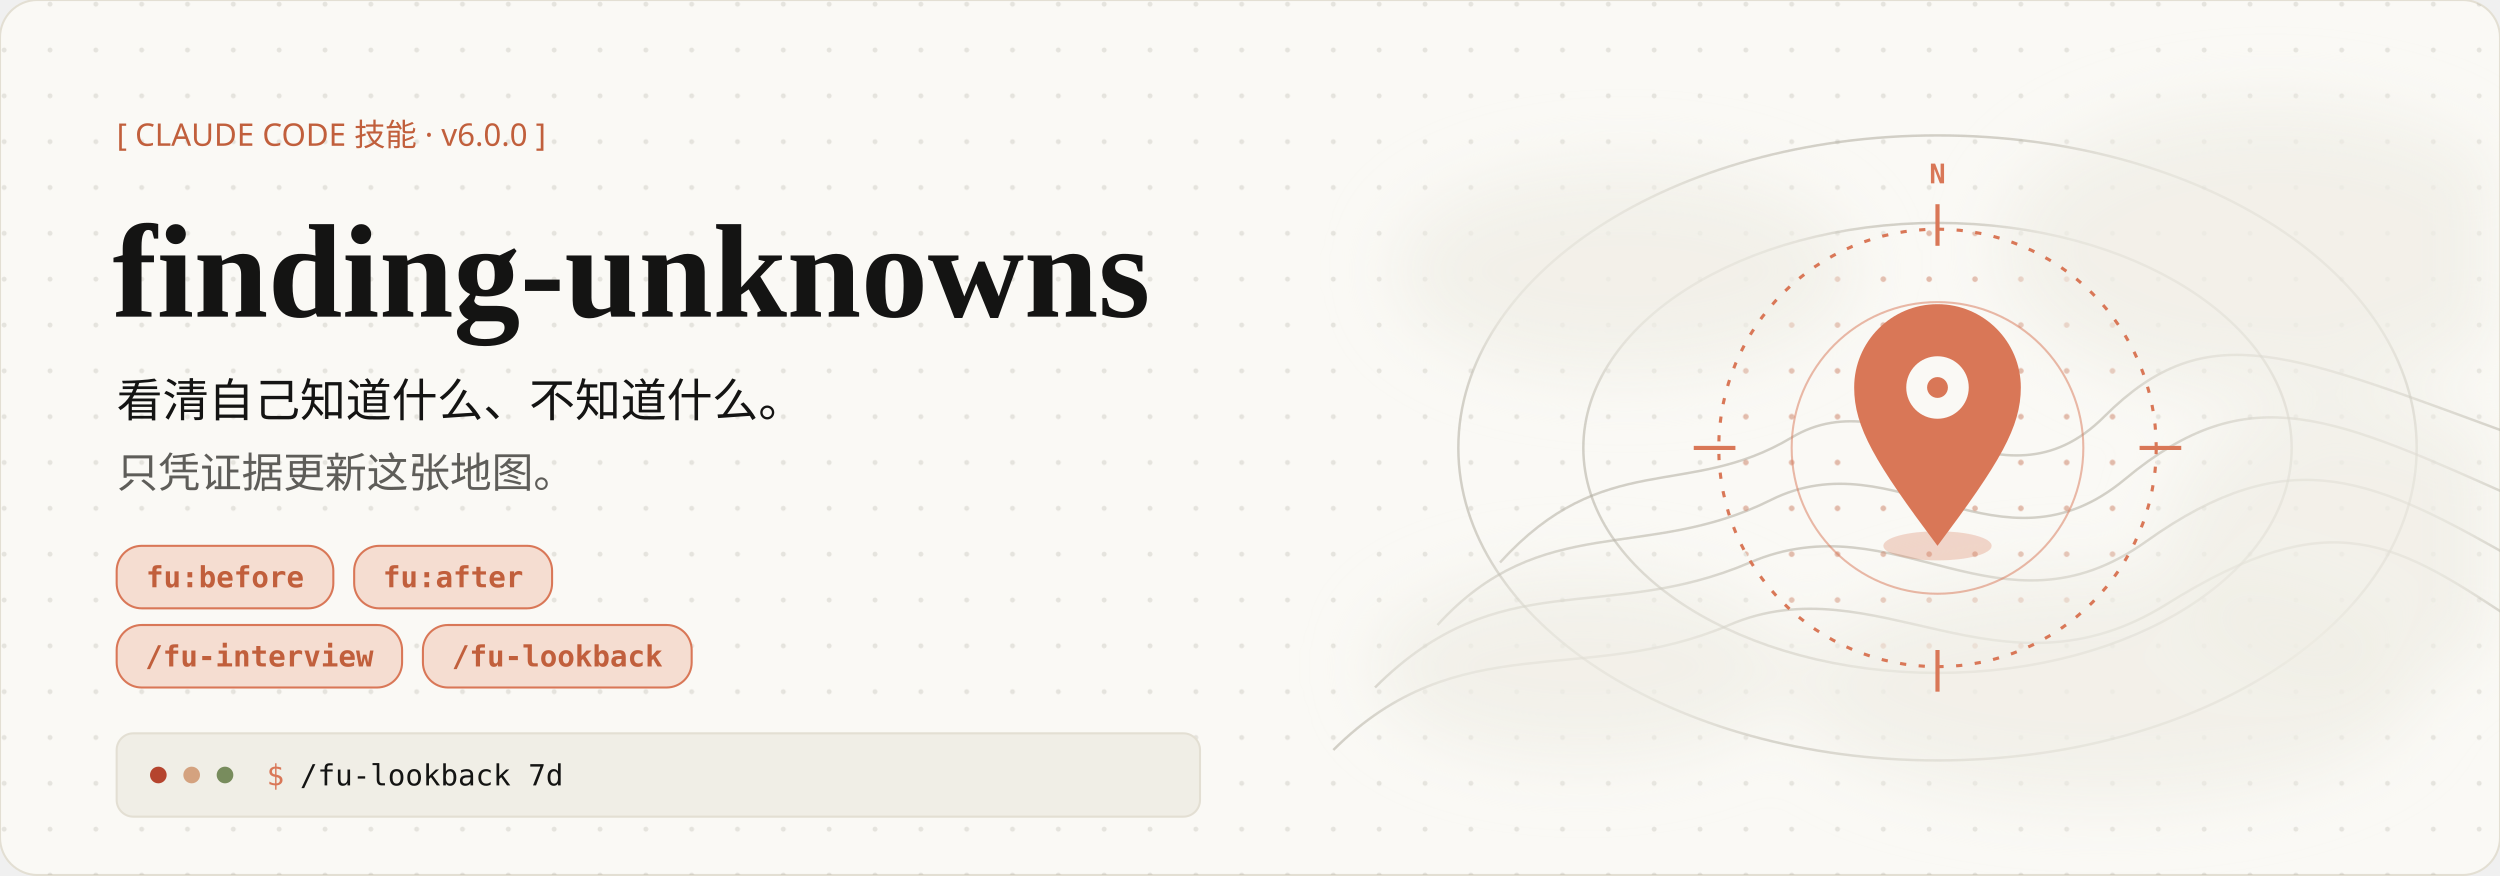
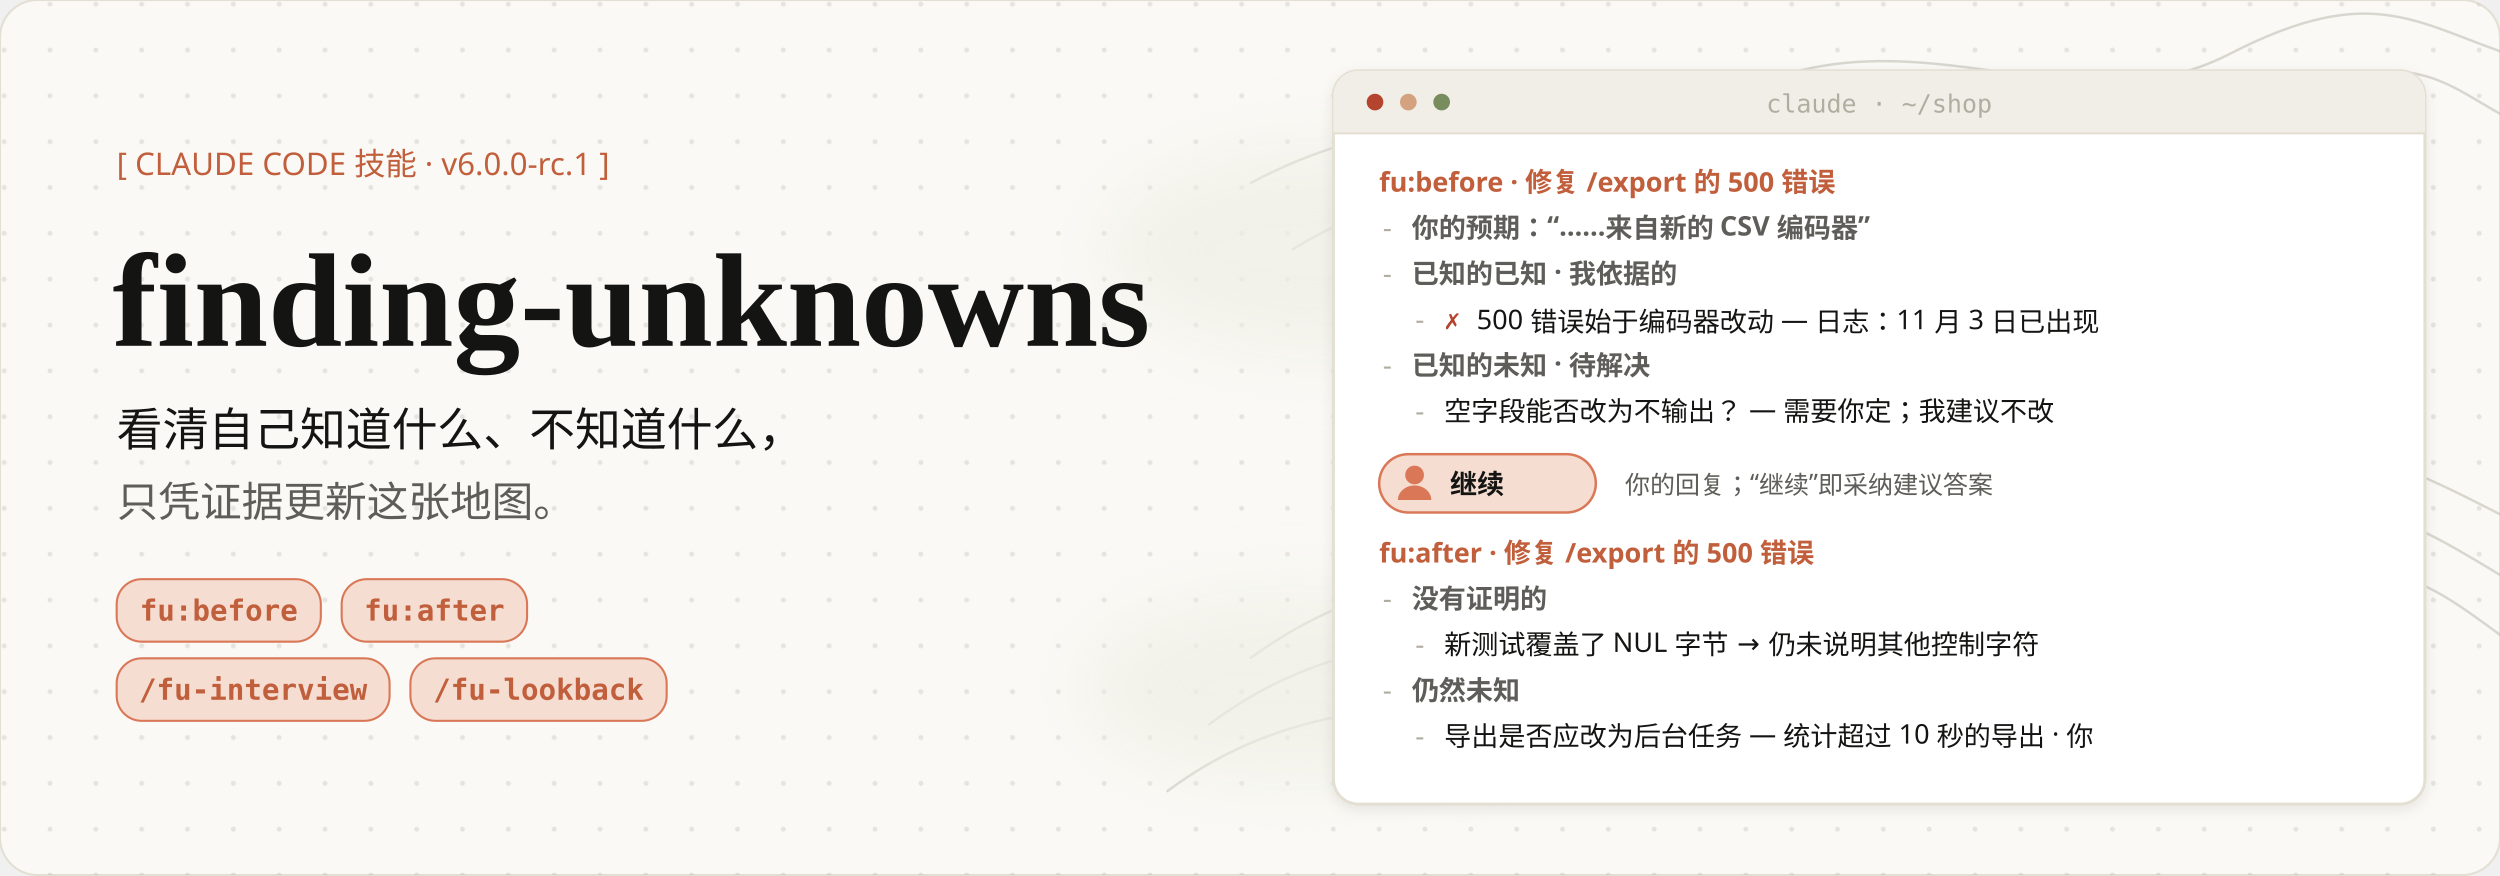
<svg xmlns="http://www.w3.org/2000/svg" width="1200" height="420" viewBox="0 0 1200 420" role="img" aria-labelledby="t d">
  <defs>
    <pattern id="dots" width="22" height="22" patternUnits="userSpaceOnUse">
      <circle cx="2" cy="2" r="1.2" fill="#B1ADA1" opacity="0.28" />
    </pattern>
-     <pattern id="dotsb" width="22" height="22" patternUnits="userSpaceOnUse">
-       <circle cx="2" cy="2" r="1.4" fill="#D97757" opacity="0.75" />
-     </pattern>
    <filter id="fog" x="-30%" y="-30%" width="160%" height="160%">
      <feGaussianBlur stdDeviation="16" />
    </filter>
-     <clipPath id="clr">
-       <circle cx="930" cy="215" r="105" />
-     </clipPath>
+     <filter id="sh" x="-5%" y="-5%" width="110%" height="120%">
+       <feDropShadow dx="0" dy="2" stdDeviation="3" flood-color="#141413" flood-opacity="0.08" />
+     </filter>
    <clipPath id="frame">
      <rect width="1200" height="420" rx="18" />
    </clipPath>
  </defs>
  <rect width="1200" height="420" rx="18" fill="#FAF9F5" stroke="#E3DFD3" />
  <g clip-path="url(#frame)">
    <rect width="1200" height="420" fill="url(#dots)" />
-     <g fill="none" stroke="#B1ADA1" stroke-opacity="0.55" stroke-width="1.2">
-       <path d="M640 360C700 300 760 330 830 300S960 340 1040 290S1150 260 1210 300" />
-       <path d="M660 330C720 270 770 300 840 270S960 310 1030 260S1140 230 1210 270" />
-       <path d="M690 300C740 245 790 270 850 240S960 280 1020 230S1120 200 1210 240" />
-       <path d="M720 270C770 215 810 240 860 210S960 250 1010 200S1100 170 1210 210" />
-       <ellipse cx="930" cy="215" rx="230" ry="150" />
-       <ellipse cx="930" cy="215" rx="170" ry="108" />
-     </g>
-     <g clip-path="url(#clr)">
-       <rect x="800" y="100" width="260" height="230" fill="url(#dotsb)" opacity="0.5" />
+     <g fill="none" stroke="#B1ADA1" stroke-opacity="0.45" stroke-width="1.2">
+       <path d="M560 380C640 320 720 350 800 318S960 360 1050 306S1160 276 1210 312" />
+       <path d="M580 348C660 288 730 318 810 286S960 330 1040 276S1150 246 1210 282" />
+       <path d="M600 316C680 258 740 286 820 254S960 298 1030 246S1140 216 1210 252" />
+       <path d="M620 120C700 70 780 100 860 70S1000 96 1080 56S1170 40 1210 60" />
+       <path d="M600 88C690 40 770 66 850 38S1000 62 1070 26S1160 12 1210 28" />
    </g>
    <g filter="url(#fog)" fill="#F0EEE6">
-       <ellipse cx="1090" cy="120" rx="130" ry="70" opacity="0.75" />
-       <ellipse cx="1010" cy="330" rx="150" ry="55" opacity="0.75" />
-       <ellipse cx="780" cy="130" rx="110" ry="50" opacity="0.75" />
-       <ellipse cx="1130" cy="260" rx="90" ry="70" opacity="0.75" />
-       <ellipse cx="760" cy="320" rx="100" ry="45" opacity="0.75" />
+       <ellipse cx="640" cy="120" rx="110" ry="50" opacity="0.7" />
+       <ellipse cx="620" cy="330" rx="100" ry="45" opacity="0.7" />
    </g>
-     <circle cx="930" cy="215" r="105" fill="none" stroke="#D97757" stroke-width="1.5" stroke-dasharray="3 6" />
-     <circle cx="930" cy="215" r="70" fill="none" stroke="#D97757" stroke-opacity="0.5" stroke-width="1" />
-     <g stroke="#D97757" stroke-width="2">
-       <path d="M930 98V118M930 312V332M813 215H833M1027 215H1047" />
-     </g>
-     <g font-family="ui-monospace, SFMono-Regular, Menlo, Consolas, monospace" font-size="13" font-weight="700" fill="#D97757" text-anchor="middle">
-       <text x="930" y="88">N</text>
-     </g>
-     <ellipse cx="930" cy="262" rx="26" ry="7" fill="#D97757" opacity="0.28" />
-     <path d="M930 262C900 222 890 205 890 186a40 40 0 0 1 80 0c0 19-10 36-40 76z" fill="#D97757" />
-     <circle cx="930" cy="186" r="15" fill="#FAF9F5" />
-     <circle cx="930" cy="186" r="5" fill="#D97757" />
  </g>
-   <text x="56" y="70" font-family="Noto Sans SC, 'PingFang SC', 'Microsoft YaHei', sans-serif" font-size="15" font-weight="500" fill="#C15F3C">[ CLAUDE CODE 技能 · v6.0.0 ]</text>
-   <text x="54" y="152" font-family="Georgia, 'Times New Roman', serif" font-size="64" font-weight="700" fill="#141413">finding-unknowns</text>
-   <text x="56" y="200" font-family="Noto Sans SC, 'PingFang SC', 'Microsoft YaHei', sans-serif" font-size="22" font-weight="500" fill="#141413">看清自己知道什么、不知道什么。</text>
-   <text x="56" y="234" font-family="Noto Sans SC, 'PingFang SC', 'Microsoft YaHei', sans-serif" font-size="20" font-weight="400" fill="#5E5D59">只凭证据更新这张地图。</text>
-   <rect x="56" y="262" width="104" height="30" rx="12" fill="#F5DDD1" stroke="#D97757" />
-   <text x="108.0" y="281.9" font-family="ui-monospace, SFMono-Regular, Menlo, Consolas, monospace" font-size="14" font-weight="700" fill="#C15F3C" text-anchor="middle">fu:before</text>
-   <rect x="170" y="262" width="95" height="30" rx="12" fill="#F5DDD1" stroke="#D97757" />
-   <text x="217.5" y="281.9" font-family="ui-monospace, SFMono-Regular, Menlo, Consolas, monospace" font-size="14" font-weight="700" fill="#C15F3C" text-anchor="middle">fu:after</text>
-   <rect x="56" y="300" width="137" height="30" rx="12" fill="#F5DDD1" stroke="#D97757" />
-   <text x="124.5" y="319.9" font-family="ui-monospace, SFMono-Regular, Menlo, Consolas, monospace" font-size="14" font-weight="700" fill="#C15F3C" text-anchor="middle">/fu-interview</text>
-   <rect x="203" y="300" width="129" height="30" rx="12" fill="#F5DDD1" stroke="#D97757" />
-   <text x="267.5" y="319.9" font-family="ui-monospace, SFMono-Regular, Menlo, Consolas, monospace" font-size="14" font-weight="700" fill="#C15F3C" text-anchor="middle">/fu-lookback</text>
-   <rect x="56" y="352" width="520" height="40" rx="8" fill="#F0EEE6" stroke="#E3DFD3" />
-   <circle cx="76" cy="372" r="4" fill="#B5442E" />
-   <circle cx="92" cy="372" r="4" fill="#D4A27F" />
-   <circle cx="108" cy="372" r="4" fill="#788C5D" />
-   <text x="128" y="377" font-family="ui-monospace, SFMono-Regular, Menlo, Consolas, monospace" font-size="14" fill="#D97757">$</text>
-   <text x="144" y="377" font-family="ui-monospace, SFMono-Regular, Menlo, Consolas, monospace" font-size="14" fill="#141413">/fu-lookback 7d</text>
+   <text x="56" y="84" font-family="Noto Sans SC, 'PingFang SC', 'Microsoft YaHei', sans-serif" font-size="15" fill="#C15F3C" font-weight="500">[ CLAUDE CODE 技能 · v6.0.0-rc.1 ]</text>
+   <text x="54" y="166" font-family="Georgia, 'Times New Roman', serif" font-size="64" fill="#141413" font-weight="700">finding-unknowns</text>
+   <text x="56" y="214" font-family="Noto Sans SC, 'PingFang SC', 'Microsoft YaHei', sans-serif" font-size="22" fill="#141413" font-weight="500">看清自己知道什么、不知道什么，</text>
+   <text x="56" y="248" font-family="Noto Sans SC, 'PingFang SC', 'Microsoft YaHei', sans-serif" font-size="20" fill="#5E5D59" font-weight="400">只凭证据更新这张地图。</text>
+   <rect x="56" y="278" width="98" height="30" rx="12" fill="#F5DDD1" stroke="#D97757" />
+   <text x="105.0" y="297.9" font-family="ui-monospace, SFMono-Regular, Menlo, Consolas, monospace" font-size="14" fill="#C15F3C" font-weight="700" text-anchor="middle">fu:before</text>
+   <rect x="164" y="278" width="89" height="30" rx="12" fill="#F5DDD1" stroke="#D97757" />
+   <text x="208.5" y="297.9" font-family="ui-monospace, SFMono-Regular, Menlo, Consolas, monospace" font-size="14" fill="#C15F3C" font-weight="700" text-anchor="middle">fu:after</text>
+   <rect x="56" y="316" width="131" height="30" rx="12" fill="#F5DDD1" stroke="#D97757" />
+   <text x="121.5" y="335.9" font-family="ui-monospace, SFMono-Regular, Menlo, Consolas, monospace" font-size="14" fill="#C15F3C" font-weight="700" text-anchor="middle">/fu-interview</text>
+   <rect x="197" y="316" width="123" height="30" rx="12" fill="#F5DDD1" stroke="#D97757" />
+   <text x="258.5" y="335.9" font-family="ui-monospace, SFMono-Regular, Menlo, Consolas, monospace" font-size="14" fill="#C15F3C" font-weight="700" text-anchor="middle">/fu-lookback</text>
+   <rect x="640" y="34" width="524" height="352" rx="12" fill="#FFFFFF" stroke="#E3DFD3" stroke-width="1.5" filter="url(#sh)" />
+   <path d="M640 46a12 12 0 0 1 12 -12h500a12 12 0 0 1 12 12v18H640z" fill="#F0EEE6" />
+   <path d="M640 64H1164" stroke="#E3DFD3" />
+   <circle cx="660" cy="49" r="4" fill="#B5442E" />
+   <circle cx="676" cy="49" r="4" fill="#D4A27F" />
+   <circle cx="692" cy="49" r="4" fill="#788C5D" />
+   <text x="902.0" y="54" font-family="ui-monospace, SFMono-Regular, Menlo, Consolas, monospace" font-size="12" fill="#B1ADA1" text-anchor="middle">claude · ~/shop</text>
+   <text x="662" y="92" font-family="Noto Sans SC, 'PingFang SC', 'Microsoft YaHei', sans-serif" font-size="13" fill="#C15F3C" font-weight="700">fu:before · 修复 /export 的 500 错误</text>
+   <text x="662.0" y="114" font-family="ui-monospace, SFMono-Regular, Menlo, Consolas, monospace" font-size="13" fill="#B1ADA1">-</text>
+   <text x="677.6" y="114" font-family="Noto Sans SC, 'PingFang SC', 'Microsoft YaHei', sans-serif" font-size="13" fill="#5E5D59" font-weight="700">你的预期：“……来自新的 CSV 编码器”</text>
+   <text x="662.0" y="136" font-family="ui-monospace, SFMono-Regular, Menlo, Consolas, monospace" font-size="13" fill="#B1ADA1">-</text>
+   <text x="677.6" y="136" font-family="Noto Sans SC, 'PingFang SC', 'Microsoft YaHei', sans-serif" font-size="13" fill="#5E5D59" font-weight="700">已知的已知 · 我依据的</text>
+   <text x="677.6" y="158" font-family="ui-monospace, SFMono-Regular, Menlo, Consolas, monospace" font-size="13" fill="#B1ADA1">-</text>
+   <text x="693.2" y="158" font-family="ui-monospace, SFMono-Regular, Menlo, Consolas, monospace" font-size="13" fill="#B5442E" font-weight="700">✗</text>
+   <text x="708.8" y="158" font-family="Noto Sans SC, 'PingFang SC', 'Microsoft YaHei', sans-serif" font-size="13" fill="#141413">500 错误始于编码器改动 — 日志：11 月 3 日已出现</text>
+   <text x="662.0" y="180" font-family="ui-monospace, SFMono-Regular, Menlo, Consolas, monospace" font-size="13" fill="#B1ADA1">-</text>
+   <text x="677.6" y="180" font-family="Noto Sans SC, 'PingFang SC', 'Microsoft YaHei', sans-serif" font-size="13" fill="#5E5D59" font-weight="700">已知的未知 · 待解决</text>
+   <text x="677.6" y="202" font-family="ui-monospace, SFMono-Regular, Menlo, Consolas, monospace" font-size="13" fill="#B1ADA1">-</text>
+   <text x="693.2" y="202" font-family="Noto Sans SC, 'PingFang SC', 'Microsoft YaHei', sans-serif" font-size="13" fill="#141413">空字段能否改为不输出？ — 需要你定；我建议不改</text>
+   <rect x="662" y="218" width="104" height="28" rx="14" fill="#F5DDD1" stroke="#D97757" stroke-width="1.2" />
+   <circle cx="679" cy="228" r="4.5" fill="#D97757" />
+   <path d="M671 240a8 7 0 0 1 16 0z" fill="#D97757" />
+   <text x="696" y="237" font-family="Noto Sans SC, 'PingFang SC', 'Microsoft YaHei', sans-serif" font-size="13" fill="#141413" font-weight="700">继续</text>
+   <text x="780" y="237" font-family="Noto Sans SC, 'PingFang SC', 'Microsoft YaHei', sans-serif" font-size="12" fill="#5E5D59">你的回复；“继续”即采纳建议答案</text>
+   <text x="662" y="270" font-family="Noto Sans SC, 'PingFang SC', 'Microsoft YaHei', sans-serif" font-size="13" fill="#C15F3C" font-weight="700">fu:after · 修复 /export 的 500 错误</text>
+   <text x="662.0" y="292" font-family="ui-monospace, SFMono-Regular, Menlo, Consolas, monospace" font-size="13" fill="#B1ADA1">-</text>
+   <text x="677.6" y="292" font-family="Noto Sans SC, 'PingFang SC', 'Microsoft YaHei', sans-serif" font-size="13" fill="#5E5D59" font-weight="700">没有证明的</text>
+   <text x="677.6" y="314" font-family="ui-monospace, SFMono-Regular, Menlo, Consolas, monospace" font-size="13" fill="#B1ADA1">-</text>
+   <text x="693.2" y="314" font-family="Noto Sans SC, 'PingFang SC', 'Microsoft YaHei', sans-serif" font-size="13" fill="#141413">新测试覆盖了 NUL 字节 → 仍未说明其他控制字符</text>
+   <text x="662.0" y="336" font-family="ui-monospace, SFMono-Regular, Menlo, Consolas, monospace" font-size="13" fill="#B1ADA1">-</text>
+   <text x="677.6" y="336" font-family="Noto Sans SC, 'PingFang SC', 'Microsoft YaHei', sans-serif" font-size="13" fill="#5E5D59" font-weight="700">仍然未知</text>
+   <text x="677.6" y="358" font-family="ui-monospace, SFMono-Regular, Menlo, Consolas, monospace" font-size="13" fill="#B1ADA1">-</text>
+   <text x="693.2" y="358" font-family="Noto Sans SC, 'PingFang SC', 'Microsoft YaHei', sans-serif" font-size="13" fill="#141413">导出是否应改为后台任务 — 统计超过 10 秒的导出 · 你</text>
</svg>
